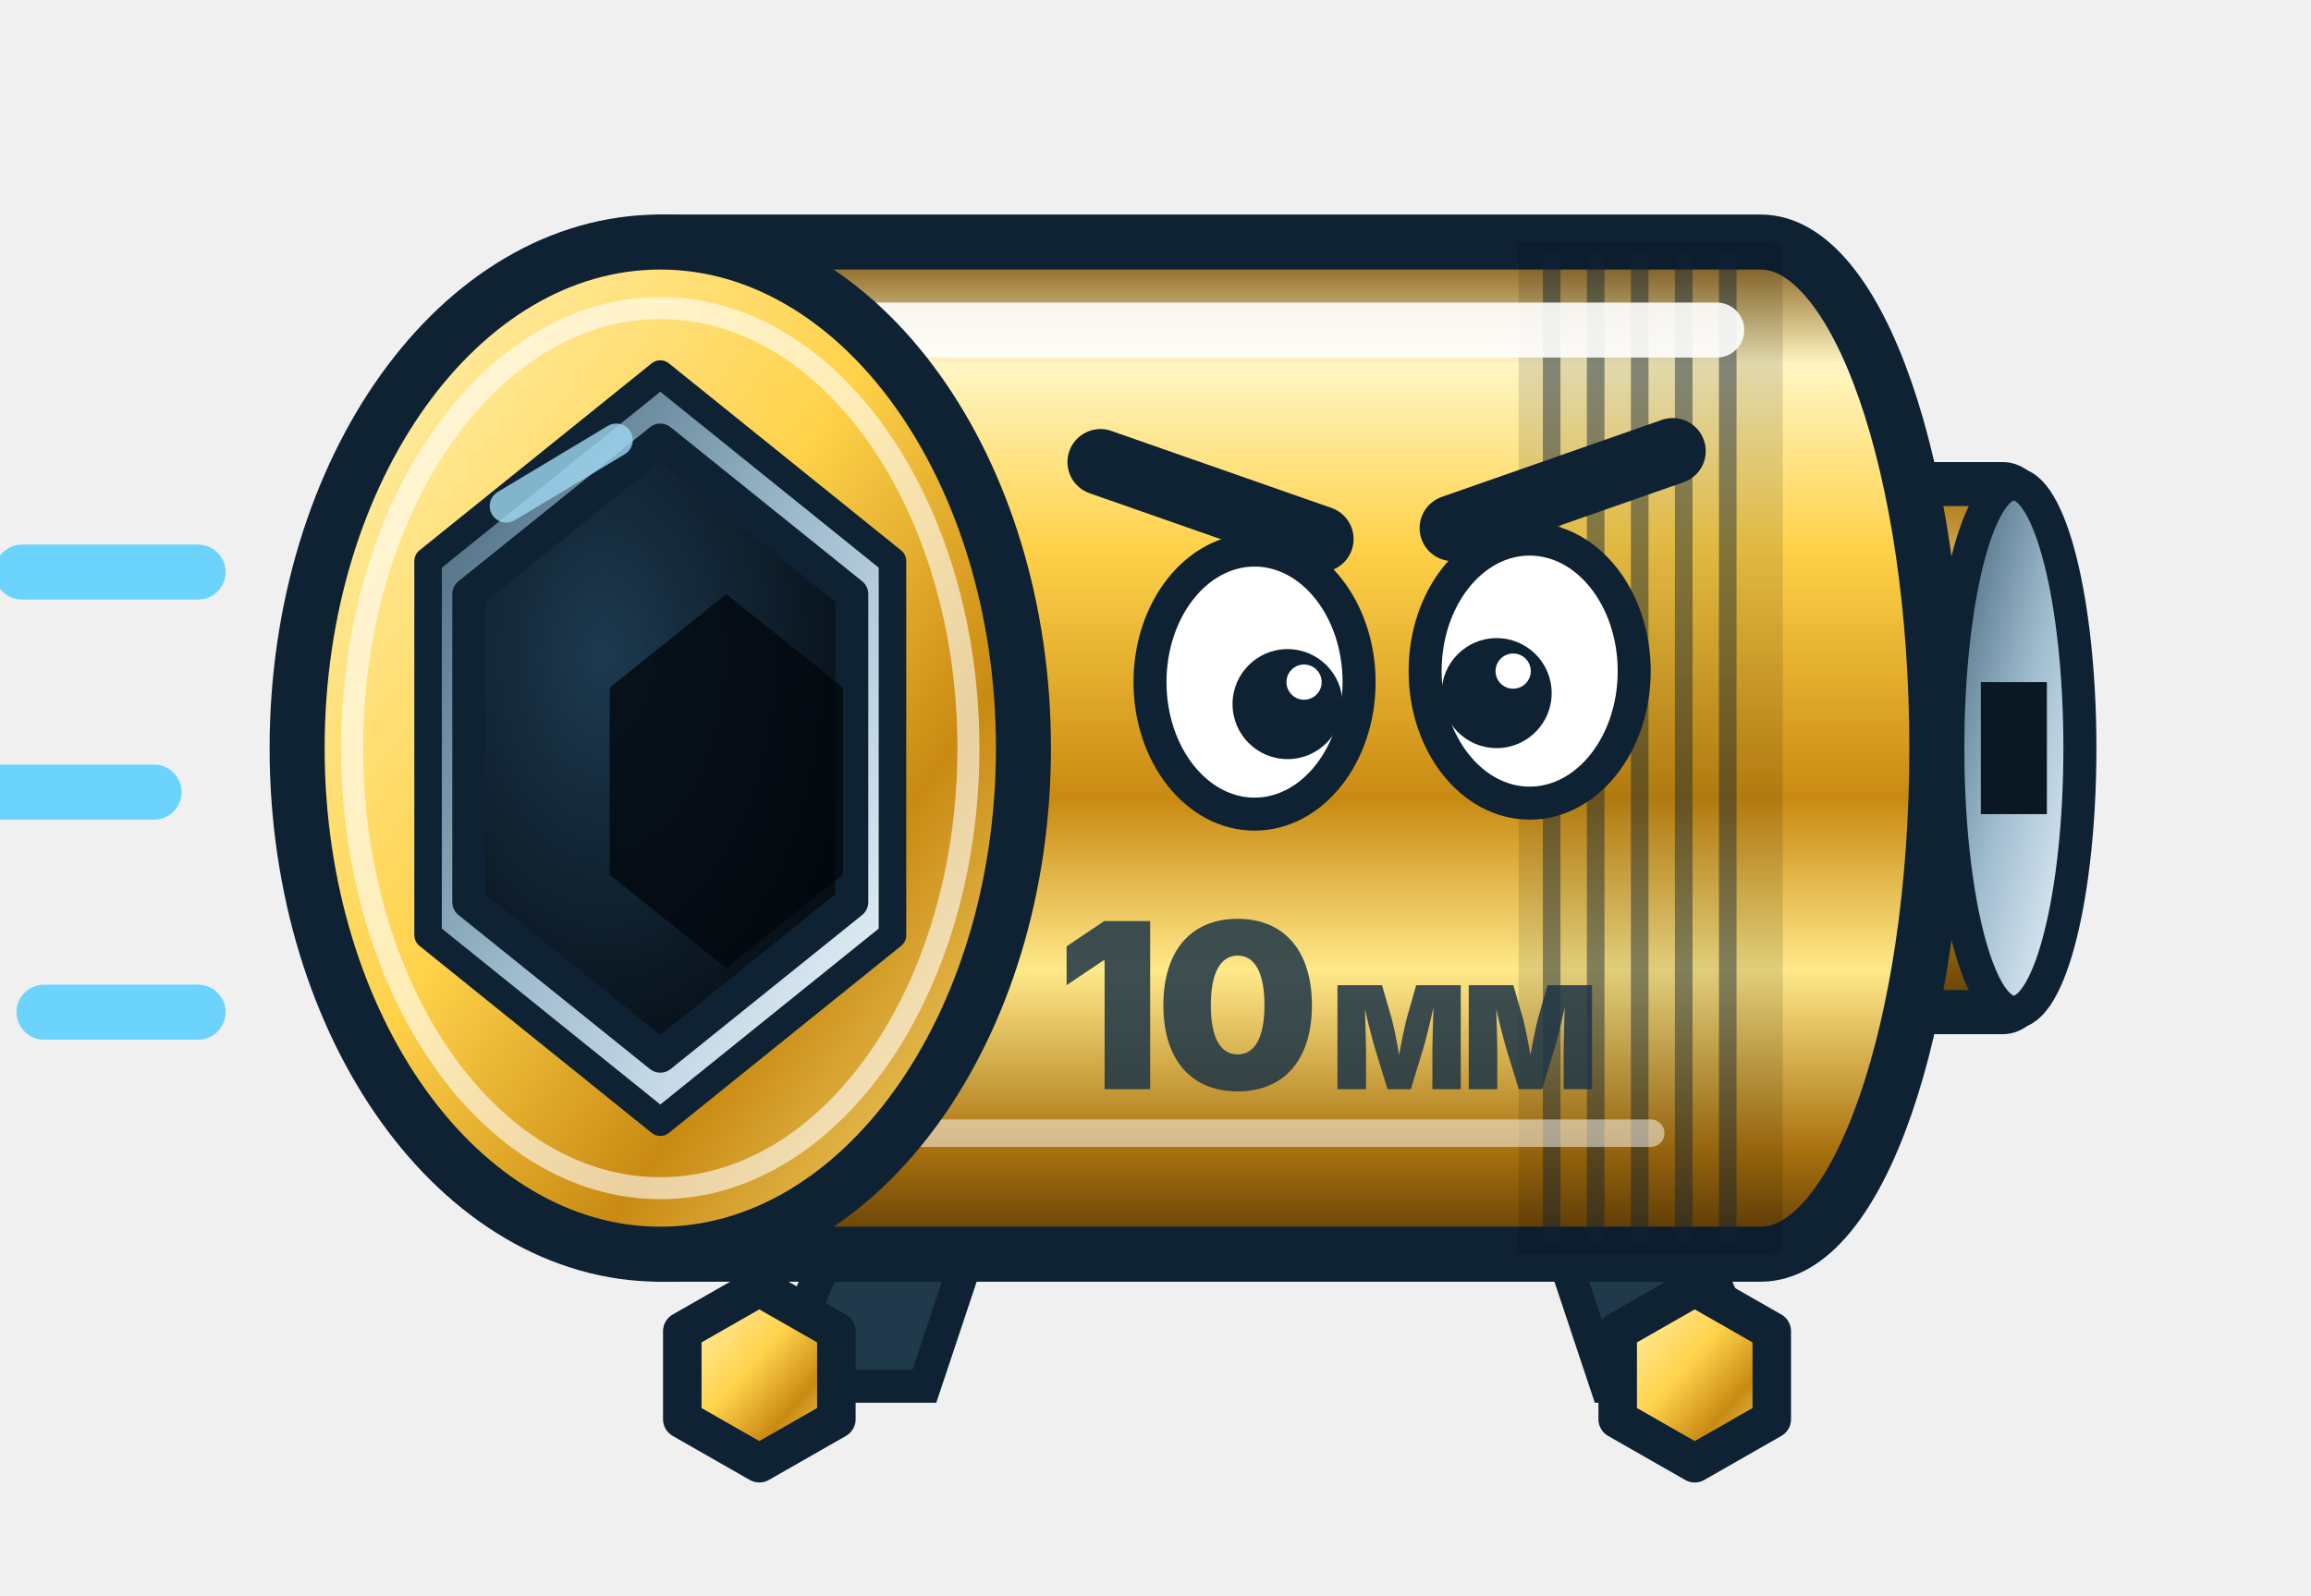
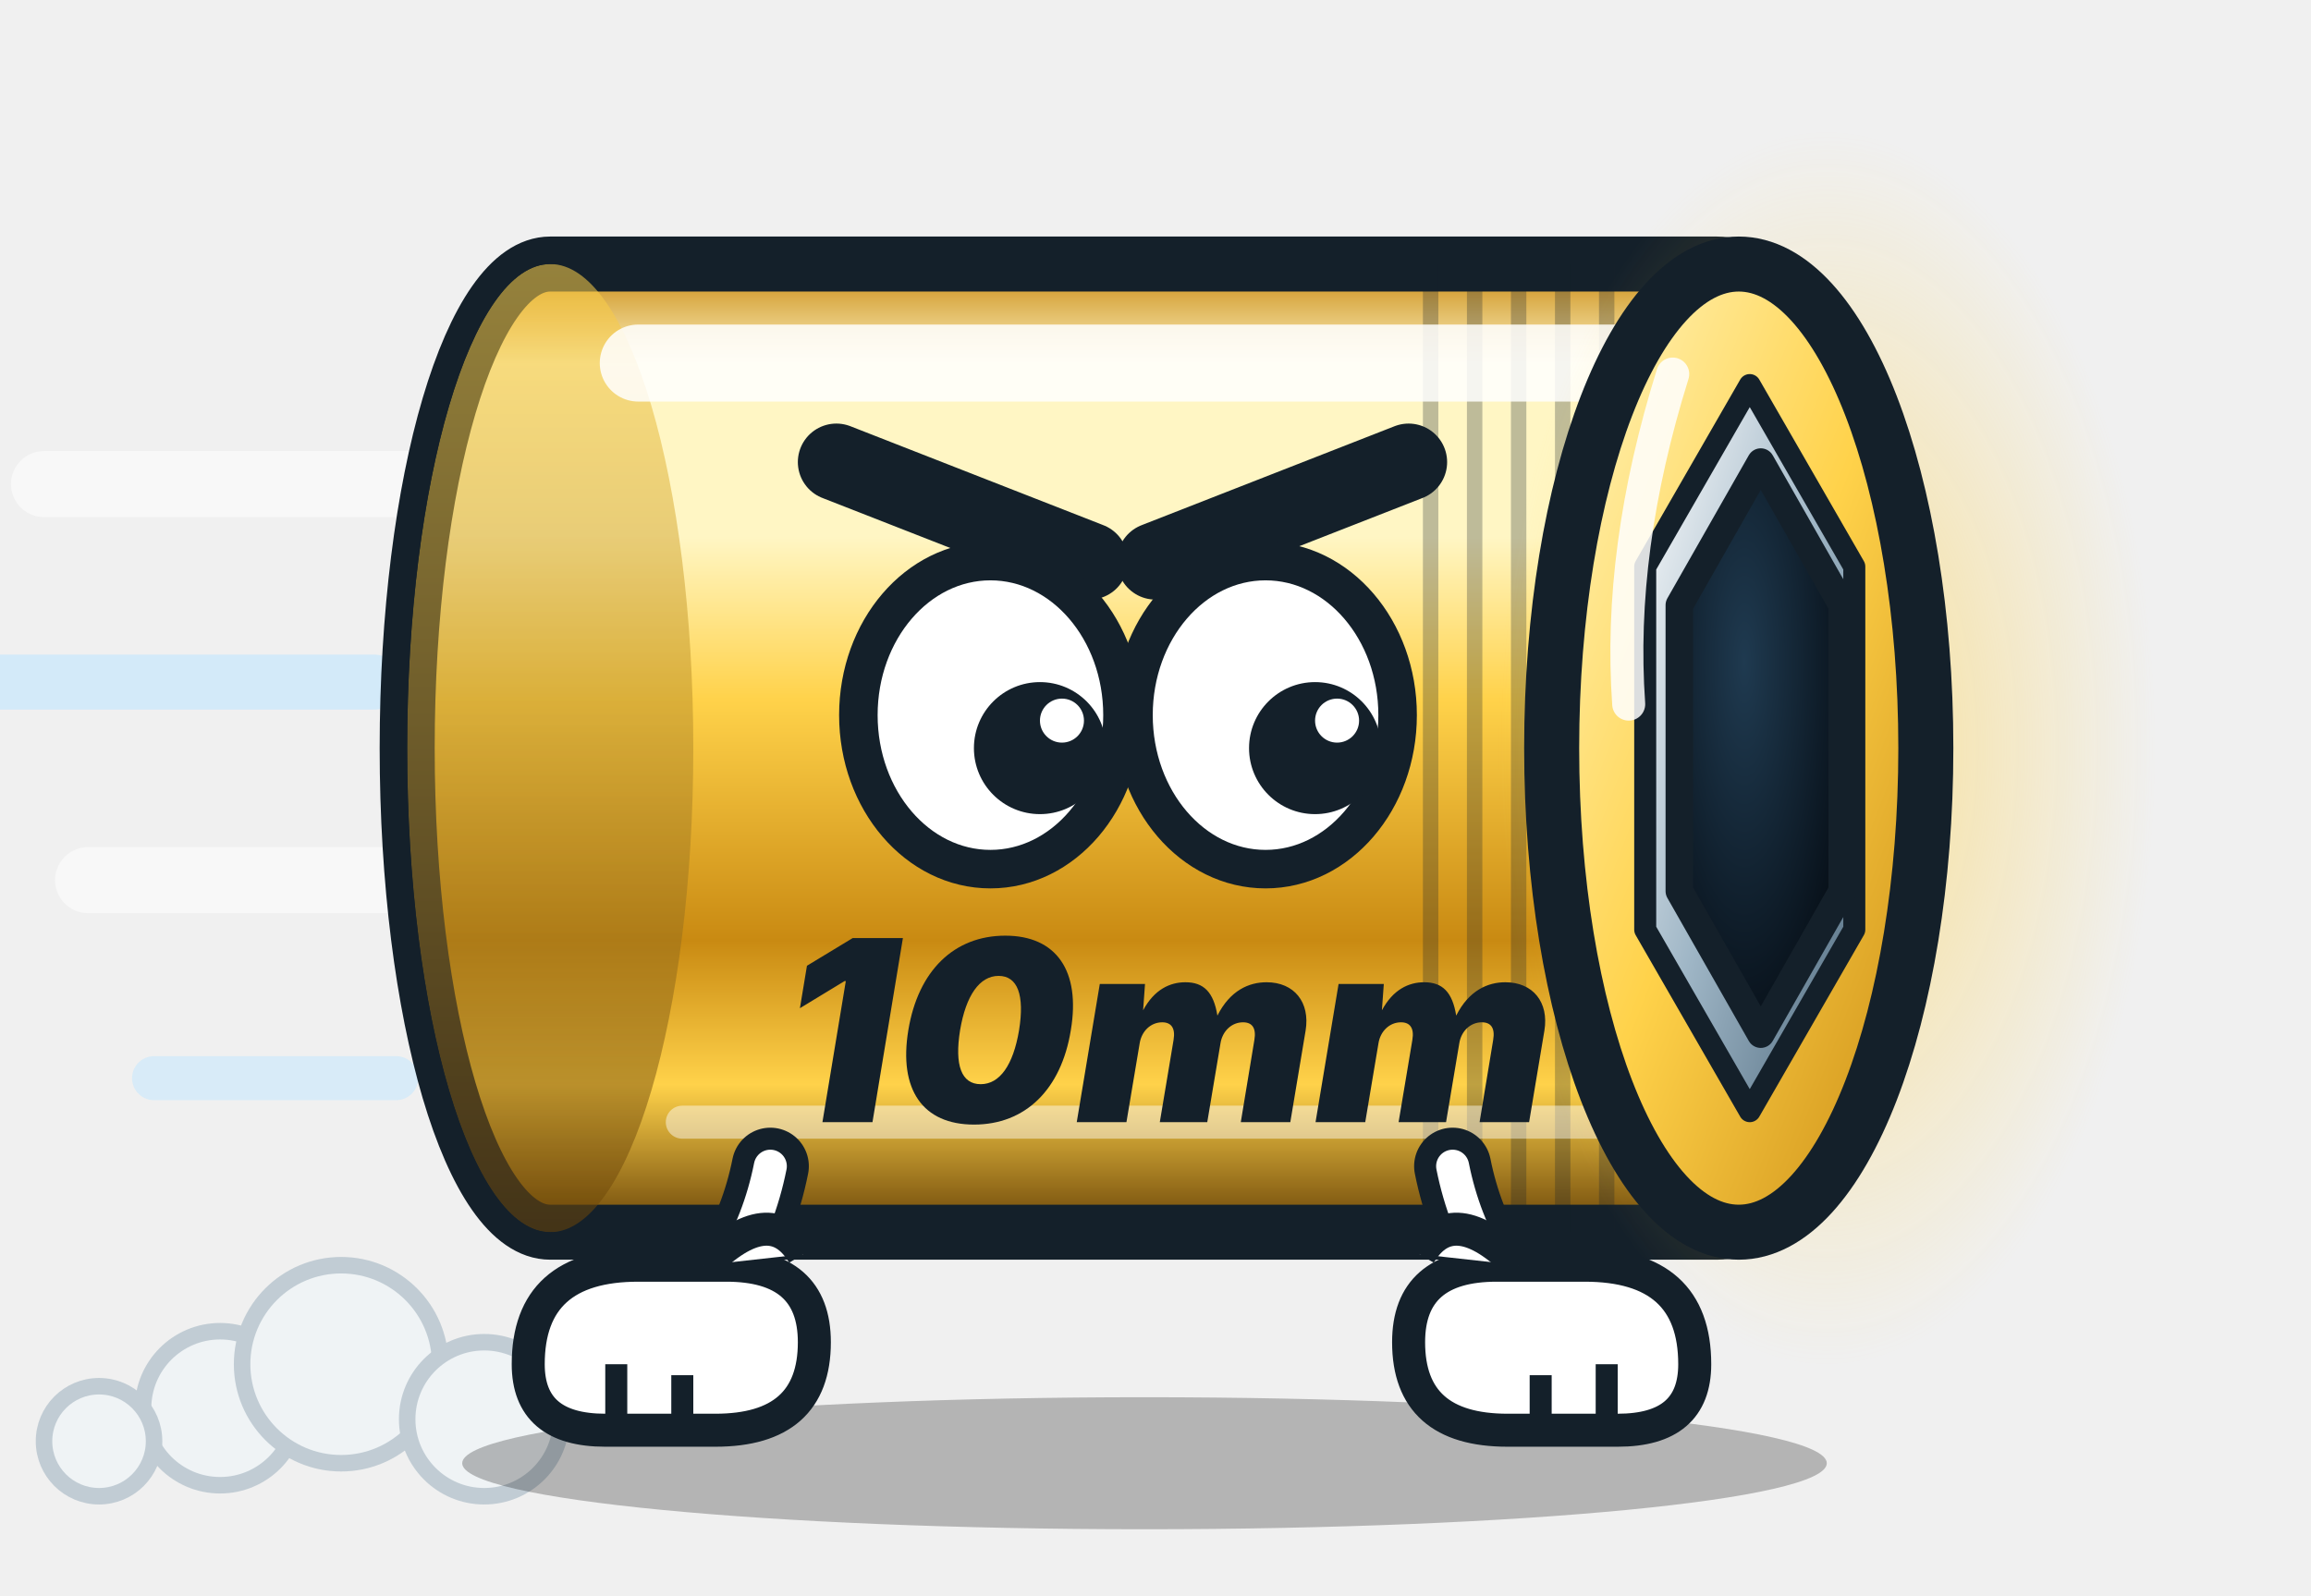
<svg xmlns="http://www.w3.org/2000/svg" viewBox="0 0 210 145">
  <defs>
    <linearGradient id="body" x2="0" y2="1">
-       <stop offset="0" stop-color="#7a4f0a" />
-       <stop offset="0.12" stop-color="#fff6c4" />
-       <stop offset="0.3" stop-color="#ffd24a" />
-       <stop offset="0.55" stop-color="#c98a12" />
-       <stop offset="0.72" stop-color="#ffe98a" />
-       <stop offset="0.9" stop-color="#a8700e" />
-       <stop offset="1" stop-color="#5c3a06" />
+       <stop offset="0" stop-color="#c98a12" />
+       <stop offset="0.1" stop-color="#fff6c4" />
+       <stop offset="0.28" stop-color="#fff6c4" />
+       <stop offset="0.45" stop-color="#ffd24a" />
+       <stop offset="0.7" stop-color="#c98a12" />
+       <stop offset="0.85" stop-color="#ffd24a" />
+       <stop offset="1" stop-color="#6b4508" />
    </linearGradient>
    <linearGradient id="face" x1="0" y1="0" x2="1" y2="1">
      <stop offset="0" stop-color="#fff6c4" />
-       <stop offset="0.45" stop-color="#ffd24a" />
-       <stop offset="0.7" stop-color="#c98a12" />
-       <stop offset="1" stop-color="#ffe98a" />
+       <stop offset="0.5" stop-color="#ffd24a" />
+       <stop offset="1" stop-color="#c98a12" />
    </linearGradient>
-     <linearGradient id="bevel" x1="0" y1="0" x2="1" y2="1">
-       <stop stop-color="#3a5a70" />
-       <stop offset=".5" stop-color="#9fbccf" />
-       <stop offset="1" stop-color="#f4fbff" />
+     <linearGradient id="drive" x2="0" y2="1">
+       <stop offset="0" stop-color="#ffd24a" />
+       <stop offset="1" stop-color="#6b4508" />
    </linearGradient>
-     <radialGradient id="hole" cx=".35" cy=".35" r=".8">
-       <stop stop-color="#1d3a50" />
+     <radialGradient id="hole" cx=".4" cy=".35" r=".8">
+       <stop stop-color="#1f3a50" />
      <stop offset="1" stop-color="#03080e" />
    </radialGradient>
-     <linearGradient id="drive" x2="0" y2="1">
-       <stop offset="0" stop-color="#a8700e" />
-       <stop offset="0.3" stop-color="#fff2b0" />
-       <stop offset="0.7" stop-color="#d49a1f" />
-       <stop offset="1" stop-color="#5c3a06" />
+     <linearGradient id="bevel" x1="0" y1="0" x2="1" y2="1">
+       <stop stop-color="#ffffff" />
+       <stop offset=".5" stop-color="#9fb6c6" />
+       <stop offset="1" stop-color="#4f6a7e" />
    </linearGradient>
+     <radialGradient id="fglow" cx=".5" cy=".5" r=".5">
+       <stop stop-color="#ffd24a" stop-opacity=".55" />
+       <stop offset="1" stop-color="#ffd24a" stop-opacity="0" />
+     </radialGradient>
    <clipPath id="bodyclip">
-       <path d="M60 22H160A16 46 0 0 1 160 114H60Z" />
+       <path d="M50 24 H156 A16 44 0 0 1 156 112 H50 A13 44 0 0 1 50 24Z" />
    </clipPath>
  </defs>
-   <g stroke="#55ceff" stroke-width="5" stroke-linecap="round" opacity=".85">
-     <path d="M18 52H2M14 72H-2M18 92H4" />
+   <g stroke-linecap="round" fill="none">
+     <path d="M4 44 H40" stroke="#ffffff" stroke-width="6" opacity=".55" />
+     <path d="M0 62 H34" stroke="#bfe6ff" stroke-width="5" opacity=".6" />
+     <path d="M8 80 H38" stroke="#ffffff" stroke-width="6" opacity=".5" />
+     <path d="M14 98 H36" stroke="#bfe6ff" stroke-width="4" opacity=".5" />
  </g>
-   <g fill="#20394b" stroke="#0e2233" stroke-width="3">
-     <path d="M78 108 70 126h14l6-18z" />
-     <path d="M140 108 146 126h14l-8-18z" />
+   <g fill="#eef3f6" stroke="#b9c6cf" stroke-width="1.5" opacity=".85">
+     <circle cx="20" cy="128" r="7" />
+     <circle cx="31" cy="124" r="9" />
+     <circle cx="44" cy="129" r="7" />
+     <circle cx="9" cy="131" r="5" />
  </g>
-   <g stroke="#0e2233" stroke-width="3.5" stroke-linejoin="round" fill="url(#face)">
-     <polygon points="62,121 69,117 76,121 76,129 69,133 62,129" />
-     <polygon points="147,121 154,117 161,121 161,129 154,133 147,129" />
+   <ellipse cx="104" cy="133" rx="62" ry="6" fill="#000" opacity=".25" />
+   <path d="M50 24 H156 A16 44 0 0 1 156 112 H50 A13 44 0 0 1 50 24Z" fill="url(#body)" stroke="#14202a" stroke-width="5" stroke-linejoin="round" />
+   <g clip-path="url(#bodyclip)">
+     <ellipse cx="50" cy="68" rx="13" ry="44" fill="url(#drive)" opacity=".55" />
+     <g stroke="#14202a" stroke-width="1.4" opacity=".28">
+       <path d="M130 24 V112" />
+       <path d="M134 24 V112" />
+       <path d="M138 24 V112" />
+       <path d="M142 24 V112" />
+       <path d="M146 24 V112" />
+     </g>
+     <path d="M58 33 H150" stroke="#fff" stroke-width="7" stroke-linecap="round" opacity=".85" />
+     <path d="M62 102 H146" stroke="#fff" stroke-width="3" stroke-linecap="round" opacity=".45" />
  </g>
-   <path d="M160 44h22a6 24 0 0 1 0 48h-22z" fill="url(#drive)" stroke="#0e2233" stroke-width="4" />
-   <ellipse cx="183" cy="68" rx="6" ry="24" fill="url(#bevel)" stroke="#0e2233" stroke-width="3" />
-   <rect x="180" y="62" width="6" height="12" fill="#0a1824" />
-   <path d="M60 22H160A16 46 0 0 1 160 114H60Z" fill="url(#body)" stroke="#0e2233" stroke-width="5" stroke-linejoin="round" />
-   <g clip-path="url(#bodyclip)">
-     <rect x="138" y="22" width="24" height="92" fill="#000" opacity=".12" />
-     <g stroke="#0e2233" stroke-width="1.6" opacity=".45">
-       <line x1="141" y1="23" x2="141" y2="113" />
-       <line x1="145" y1="23" x2="145" y2="113" />
-       <line x1="149" y1="23" x2="149" y2="113" />
-       <line x1="153" y1="23" x2="153" y2="113" />
-       <line x1="157" y1="23" x2="157" y2="113" />
+   <ellipse cx="166" cy="68" rx="30" ry="56" fill="url(#fglow)" />
+   <ellipse cx="158" cy="68" rx="17" ry="44" fill="url(#face)" stroke="#14202a" stroke-width="5" />
+   <polygon points="159.0,101.0 149.5,84.5 149.5,51.5 159.0,35.0 168.5,51.5 168.5,84.5" fill="url(#bevel)" stroke="#14202a" stroke-width="2" stroke-linejoin="round" />
+   <polygon points="160.0,94.0 152.6,81.0 152.6,55.0 160.0,42.0 167.4,55.0 167.4,81.0" fill="url(#hole)" stroke="#14202a" stroke-width="2.5" stroke-linejoin="round" />
+   <path d="M152 34 Q147 50 148 64" stroke="#fff" stroke-width="3" fill="none" stroke-linecap="round" opacity=".85" />
+   <path d="M76 42 L99 51" stroke="#14202a" stroke-width="7" stroke-linecap="round" />
+   <path d="M128 42 L105 51" stroke="#14202a" stroke-width="7" stroke-linecap="round" />
+   <ellipse cx="90" cy="65" rx="12" ry="14" fill="#fff" stroke="#14202a" stroke-width="3.5" />
+   <ellipse cx="115" cy="65" rx="12" ry="14" fill="#fff" stroke="#14202a" stroke-width="3.5" />
+   <circle cx="94.5" cy="68" r="6" fill="#14202a" />
+   <circle cx="119.5" cy="68" r="6" fill="#14202a" />
+   <circle cx="96.5" cy="65.5" r="2" fill="#fff" />
+   <circle cx="121.5" cy="65.5" r="2" fill="#fff" />
+   <text x="71" y="102" font-family="Inter,Arial,sans-serif" font-size="23" font-style="italic" font-weight="900" fill="#14202a">10mm</text>
+   <g stroke="#14202a" stroke-width="3" stroke-linejoin="round" fill="#ffffff">
+     <g transform="translate(70 112) scale(1 1)">
+       <path d="M0 -6 q-2 10 -10 16" fill="none" stroke="#14202a" stroke-width="7" stroke-linecap="round" />
+       <path d="M0 -6 q-2 10 -10 16" fill="none" stroke="#ffffff" stroke-width="3" stroke-linecap="round" />
+       <path d="M-22 12 q0 -9 10 -9 h8 q8 0 8 7 q0 8 -9 8 h-10 q-7 0 -7 -6z" fill="#ffffff" />
+       <path d="M-6 3 q6 -6 9 -1" fill="#ffffff" />
+       <path d="M-14 18 v-6 M-8 18 v-5" stroke-width="2" />
    </g>
-     <path d="M74 30H156" stroke="#fff" stroke-width="5" stroke-linecap="round" opacity=".9" />
-     <path d="M74 103H150" stroke="#fff" stroke-width="2.5" stroke-linecap="round" opacity=".5" />
+     <g transform="translate(132 112) scale(-1 1)">
+       <path d="M0 -6 q-2 10 -10 16" fill="none" stroke="#14202a" stroke-width="7" stroke-linecap="round" />
+       <path d="M0 -6 q-2 10 -10 16" fill="none" stroke="#ffffff" stroke-width="3" stroke-linecap="round" />
+       <path d="M-22 12 q0 -9 10 -9 h8 q8 0 8 7 q0 8 -9 8 h-10 q-7 0 -7 -6z" fill="#ffffff" />
+       <path d="M-6 3 q6 -6 9 -1" fill="#ffffff" />
+       <path d="M-14 18 v-6 M-8 18 v-5" stroke-width="2" />
+     </g>
  </g>
-   <ellipse cx="60" cy="68" rx="33" ry="46" fill="url(#face)" stroke="#0e2233" stroke-width="5" />
-   <ellipse cx="60" cy="68" rx="28" ry="40" fill="none" stroke="#ffffff" stroke-width="2" opacity=".6" />
-   <polygon points="60.0,102.0 38.9,85.0 38.9,51.0 60.0,34.0 81.1,51.0 81.1,85.0" fill="url(#bevel)" stroke="#0e2233" stroke-width="2.5" stroke-linejoin="round" />
-   <polygon points="60.0,96.0 42.6,82.0 42.6,54.0 60.0,40.0 77.4,54.0 77.4,82.0" fill="url(#hole)" stroke="#0e2233" stroke-width="3" stroke-linejoin="round" />
-   <polygon points="66.0,88.0 55.4,79.5 55.4,62.5 66.0,54.0 76.6,62.5 76.6,79.5" fill="#02060b" opacity=".75" />
-   <path d="M46 46L56 40" stroke="#9fd8f2" stroke-width="3" stroke-linecap="round" opacity=".8" />
-   <path d="M100 42 120 49M152 41 132 48" stroke="#0e2233" stroke-width="6" stroke-linecap="round" />
-   <ellipse cx="114" cy="62" rx="9.5" ry="12" fill="#fff" stroke="#0e2233" stroke-width="3" />
-   <ellipse cx="139" cy="61" rx="9.5" ry="12" fill="#fff" stroke="#0e2233" stroke-width="3" />
-   <circle cx="117" cy="64" r="5" fill="#0e2233" />
-   <circle cx="136" cy="63" r="5" fill="#0e2233" />
-   <circle cx="118.5" cy="62" r="1.6" fill="#fff" />
-   <circle cx="137.5" cy="61" r="1.6" fill="#fff" />
-   <text x="96" y="99" font-family="Inter,Arial,sans-serif" font-size="21" font-weight="900" fill="#1c3447" opacity=".85" letter-spacing="-.5">10<tspan font-size="13" dx="1">MM</tspan>
-   </text>
</svg>
